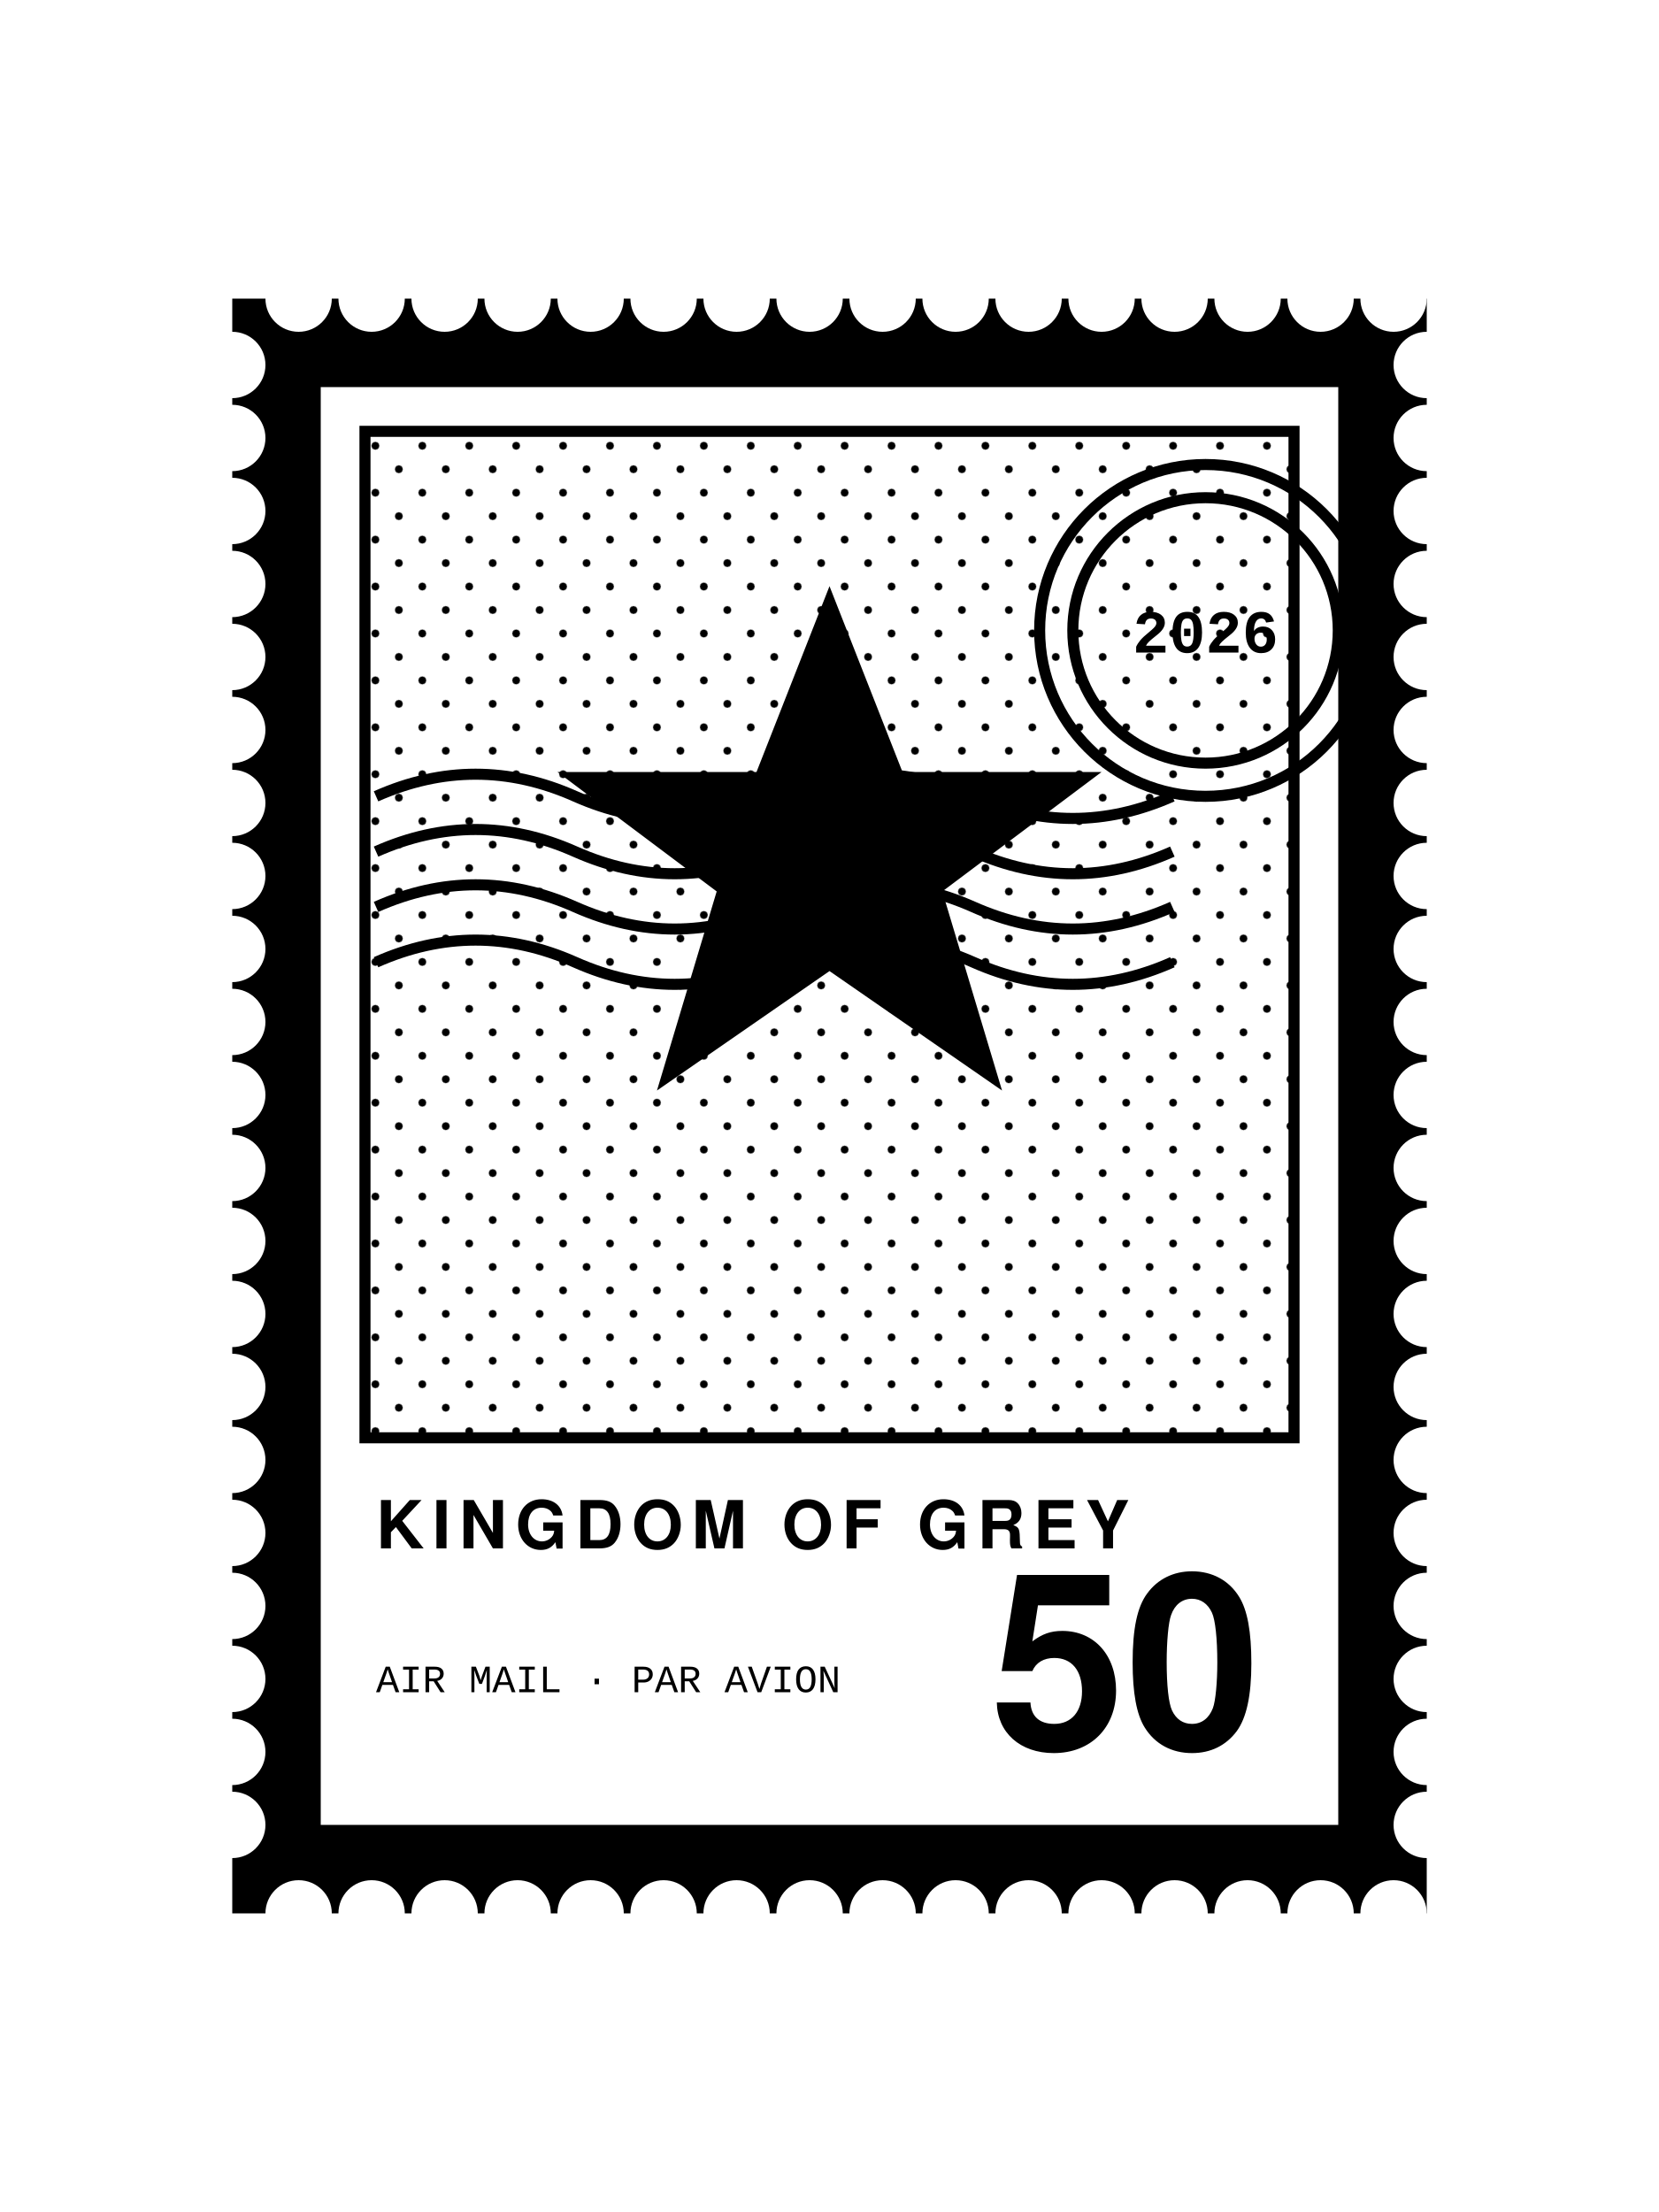
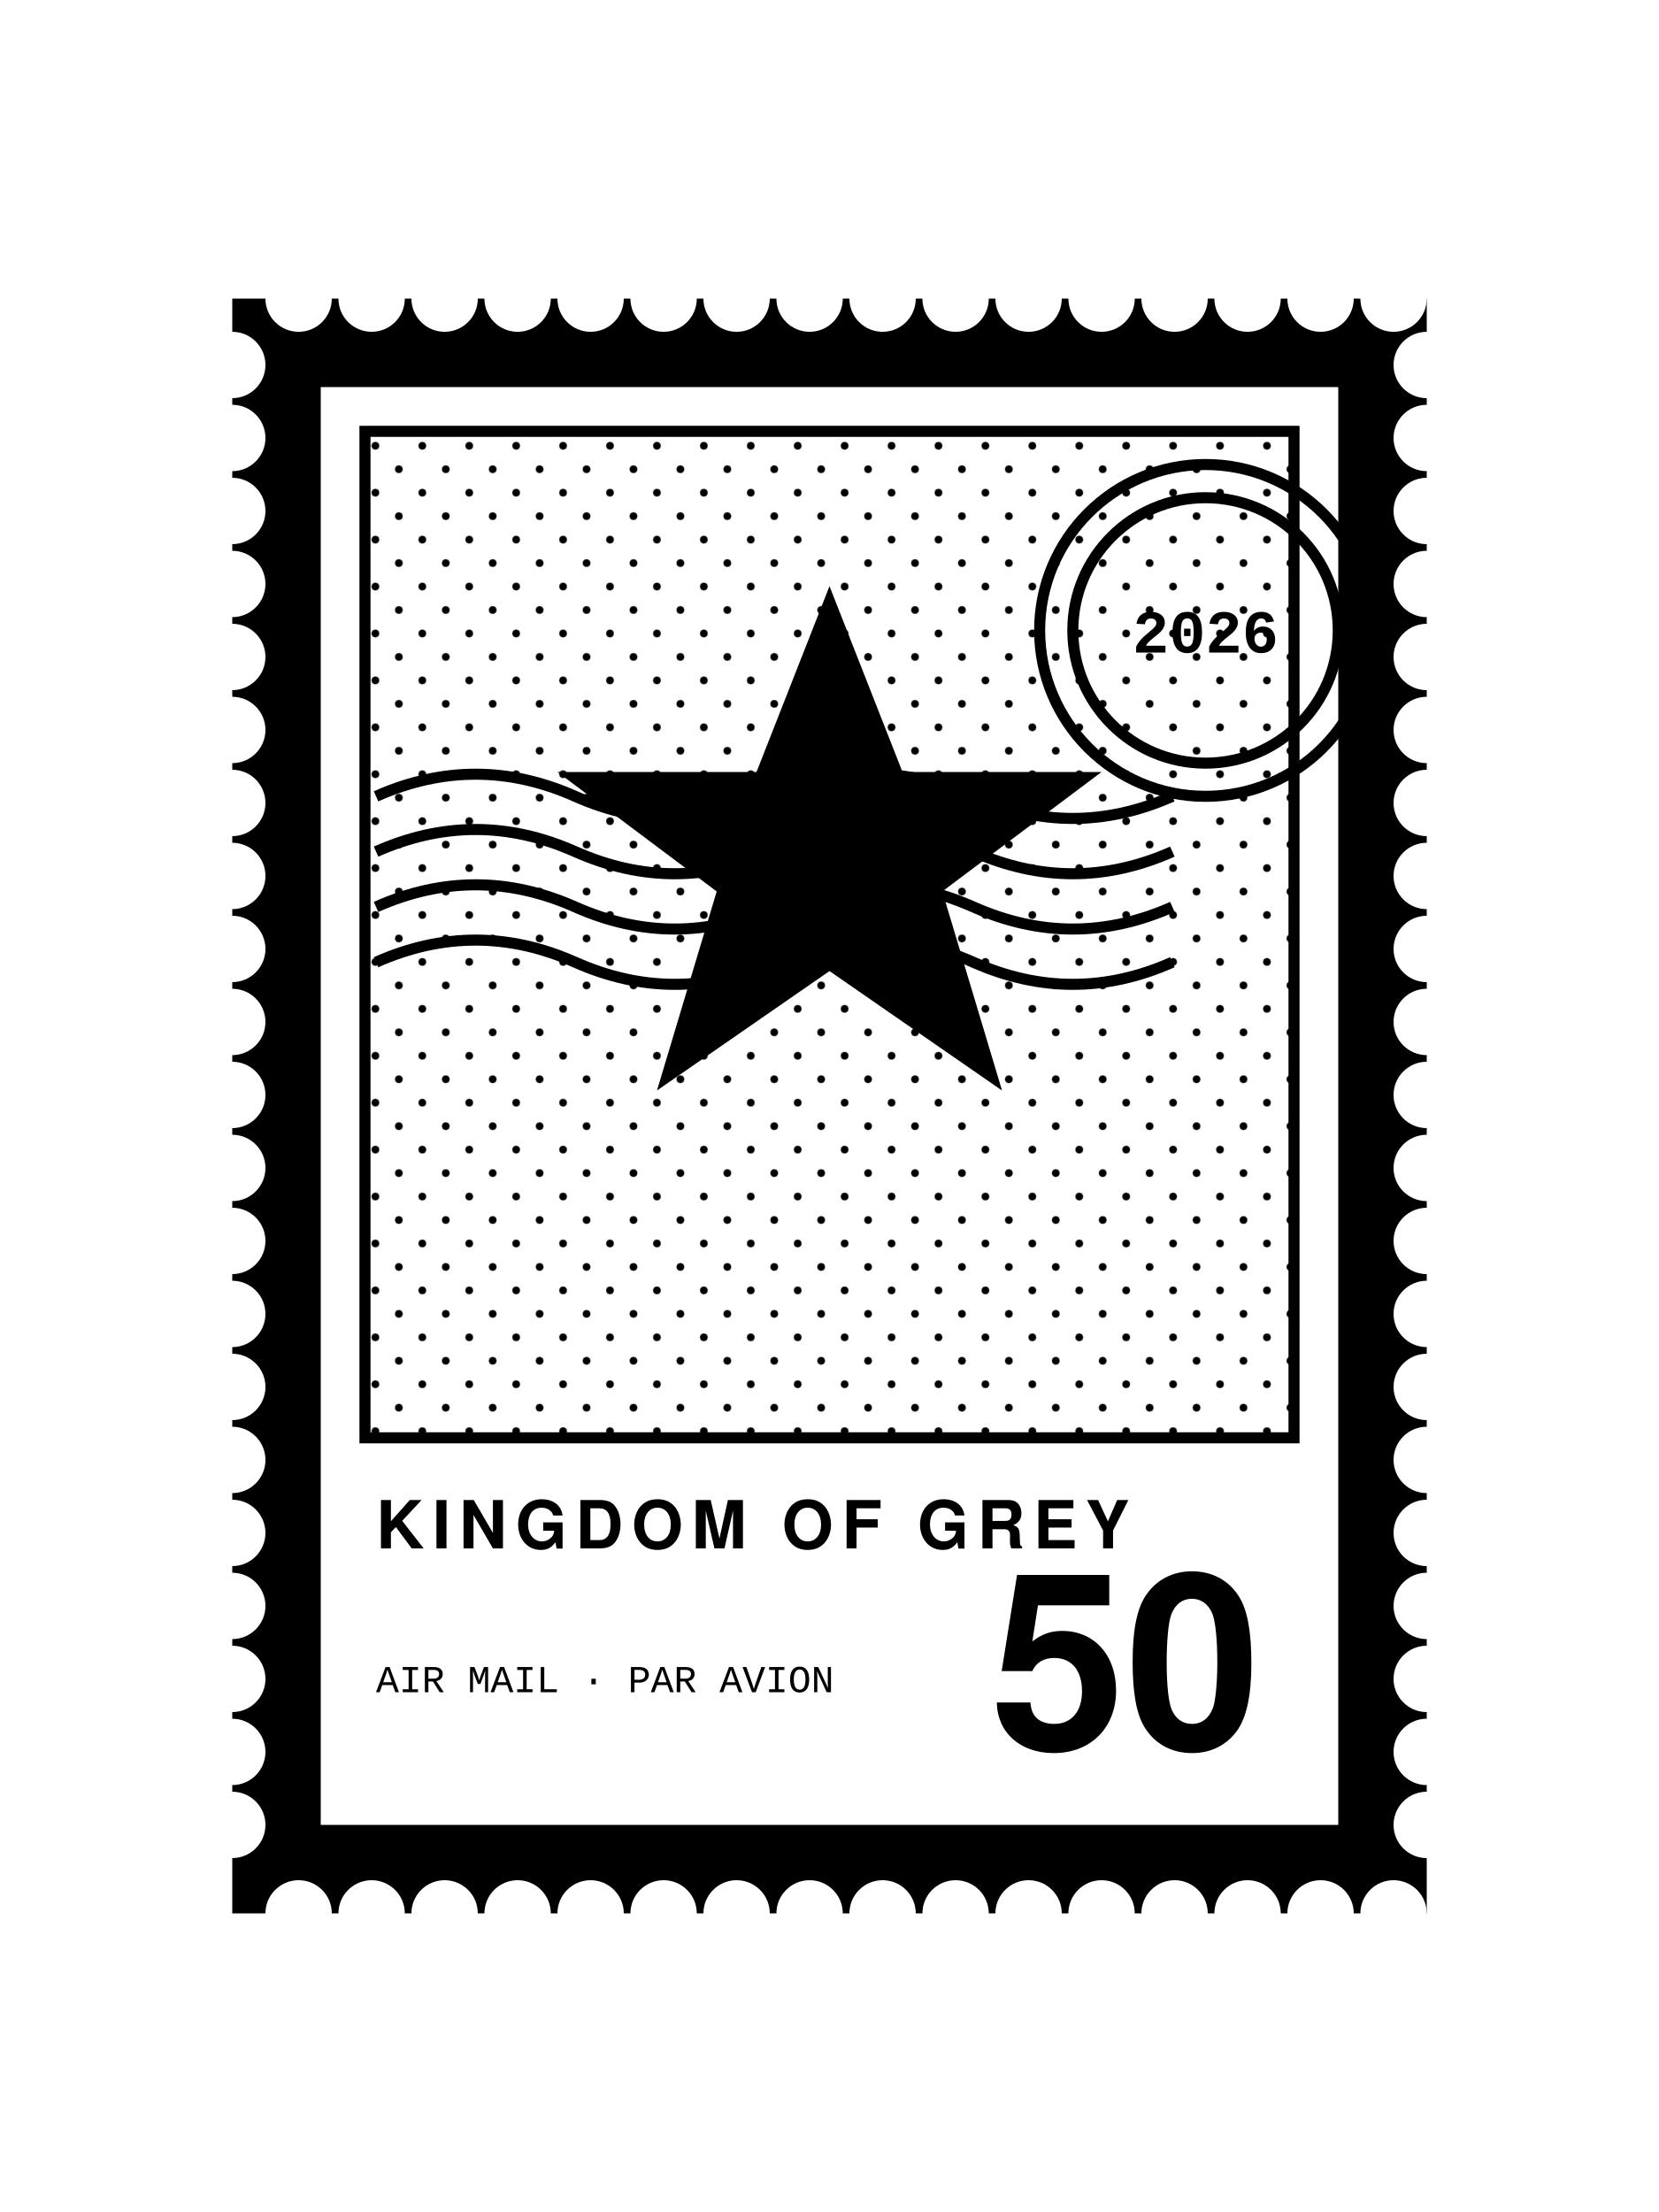
<svg xmlns="http://www.w3.org/2000/svg" viewBox="0 0 300 400" width="300" height="400">
  <rect width="300" height="400" fill="#FFFFFF" />
  <defs>
    <pattern id="t1" width="6" height="6" patternUnits="userSpaceOnUse" patternTransform="rotate(45)">
      <circle cx="3" cy="3" r="0.7" fill="#000000" />
    </pattern>
    <pattern id="t2" width="6" height="6" patternUnits="userSpaceOnUse" patternTransform="rotate(45)">
      <circle cx="3" cy="3" r="1.15" fill="#000000" />
    </pattern>
    <pattern id="t3" width="6" height="6" patternUnits="userSpaceOnUse" patternTransform="rotate(45)">
      <circle cx="3" cy="3" r="1.6" fill="#000000" />
    </pattern>
    <pattern id="t4" width="6" height="6" patternUnits="userSpaceOnUse" patternTransform="rotate(45)">
      <circle cx="3" cy="3" r="2.1" fill="#000000" />
    </pattern>
    <pattern id="t5" width="6" height="6" patternUnits="userSpaceOnUse" patternTransform="rotate(45)">
      <circle cx="3" cy="3" r="2.6" fill="#000000" />
    </pattern>
    <pattern id="l1" width="5" height="5" patternUnits="userSpaceOnUse" patternTransform="rotate(-35)">
      <rect width="0.8" height="5" fill="#000000" />
    </pattern>
    <pattern id="l2" width="5" height="5" patternUnits="userSpaceOnUse" patternTransform="rotate(-35)">
      <rect width="1.6" height="5" fill="#000000" />
    </pattern>
    <pattern id="l3" width="5" height="5" patternUnits="userSpaceOnUse" patternTransform="rotate(-35)">
      <rect width="2.6" height="5" fill="#000000" />
    </pattern>
  </defs>
  <rect x="42" y="54" width="216" height="292" fill="#000000" />
  <g fill="#FFFFFF">
    <circle cx="54" cy="54" r="6" />
    <circle cx="54" cy="346" r="6" />
    <circle cx="67.2" cy="54" r="6" />
    <circle cx="67.2" cy="346" r="6" />
    <circle cx="80.4" cy="54" r="6" />
    <circle cx="80.4" cy="346" r="6" />
    <circle cx="93.6" cy="54" r="6" />
    <circle cx="93.6" cy="346" r="6" />
    <circle cx="106.8" cy="54" r="6" />
    <circle cx="106.8" cy="346" r="6" />
    <circle cx="120" cy="54" r="6" />
    <circle cx="120" cy="346" r="6" />
    <circle cx="133.2" cy="54" r="6" />
    <circle cx="133.2" cy="346" r="6" />
    <circle cx="146.4" cy="54" r="6" />
    <circle cx="146.4" cy="346" r="6" />
    <circle cx="159.6" cy="54" r="6" />
    <circle cx="159.6" cy="346" r="6" />
    <circle cx="172.8" cy="54" r="6" />
    <circle cx="172.8" cy="346" r="6" />
    <circle cx="186" cy="54" r="6" />
    <circle cx="186" cy="346" r="6" />
    <circle cx="199.2" cy="54" r="6" />
    <circle cx="199.2" cy="346" r="6" />
    <circle cx="212.4" cy="54" r="6" />
    <circle cx="212.4" cy="346" r="6" />
    <circle cx="225.6" cy="54" r="6" />
    <circle cx="225.6" cy="346" r="6" />
    <circle cx="238.8" cy="54" r="6" />
    <circle cx="238.8" cy="346" r="6" />
    <circle cx="252" cy="54" r="6" />
    <circle cx="252" cy="346" r="6" />
    <circle cx="42" cy="66" r="6" />
    <circle cx="258" cy="66" r="6" />
    <circle cx="42" cy="79.2" r="6" />
    <circle cx="258" cy="79.2" r="6" />
    <circle cx="42" cy="92.4" r="6" />
    <circle cx="258" cy="92.4" r="6" />
    <circle cx="42" cy="105.6" r="6" />
    <circle cx="258" cy="105.6" r="6" />
    <circle cx="42" cy="118.8" r="6" />
    <circle cx="258" cy="118.8" r="6" />
    <circle cx="42" cy="132" r="6" />
    <circle cx="258" cy="132" r="6" />
    <circle cx="42" cy="145.2" r="6" />
    <circle cx="258" cy="145.2" r="6" />
    <circle cx="42" cy="158.4" r="6" />
    <circle cx="258" cy="158.4" r="6" />
    <circle cx="42" cy="171.6" r="6" />
    <circle cx="258" cy="171.6" r="6" />
    <circle cx="42" cy="184.8" r="6" />
    <circle cx="258" cy="184.8" r="6" />
    <circle cx="42" cy="198" r="6" />
    <circle cx="258" cy="198" r="6" />
    <circle cx="42" cy="211.2" r="6" />
    <circle cx="258" cy="211.2" r="6" />
    <circle cx="42" cy="224.4" r="6" />
    <circle cx="258" cy="224.4" r="6" />
    <circle cx="42" cy="237.6" r="6" />
    <circle cx="258" cy="237.6" r="6" />
    <circle cx="42" cy="250.8" r="6" />
    <circle cx="258" cy="250.8" r="6" />
    <circle cx="42" cy="264" r="6" />
    <circle cx="258" cy="264" r="6" />
    <circle cx="42" cy="277.2" r="6" />
    <circle cx="258" cy="277.2" r="6" />
    <circle cx="42" cy="290.4" r="6" />
    <circle cx="258" cy="290.4" r="6" />
    <circle cx="42" cy="303.6" r="6" />
    <circle cx="258" cy="303.6" r="6" />
    <circle cx="42" cy="316.8" r="6" />
    <circle cx="258" cy="316.8" r="6" />
    <circle cx="42" cy="330" r="6" />
    <circle cx="258" cy="330" r="6" />
  </g>
  <rect x="58" y="70" width="184" height="260" fill="#FFFFFF" />
  <rect x="66" y="78" width="168" height="182" fill="url(#t1)" stroke="#000000" stroke-width="2" />
  <g transform="translate(90 94) scale(1.2)">
    <path d="M50 10 L61 38 L91 38 L67 56 L76 86 L50 68 L24 86 L33 56 L9 38 L39 38 Z" fill="#000000" />
  </g>
  <text x="228" y="316" font-size="44" font-weight="900" text-anchor="end" font-family="Helvetica, Arial, sans-serif" fill="#000000">50</text>
  <text x="68" y="280" font-size="12" font-weight="700" letter-spacing="1.5" text-anchor="start" font-family="Helvetica, Arial, sans-serif" fill="#000000">KINGDOM OF GREY</text>
-   <text x="68" y="306" font-size="7" font-weight="400" text-anchor="start" font-family="'Courier New', Courier, monospace" fill="#000000" textLength="86.2" lengthAdjust="spacingAndGlyphs">AIR MAIL · PAR AVION</text>
+   <text x="68" y="306" font-size="6.9" font-weight="400" text-anchor="start" font-family="'Courier New', Courier, monospace" fill="#000000">AIR MAIL · PAR AVION</text>
  <g fill="none" stroke="#000000" stroke-width="2">
    <circle cx="218" cy="114" r="30" />
    <circle cx="218" cy="114" r="24" />
    <path d="M68 144 q18 -8 36 0 t36 0 t36 0 t36 0 M68 154 q18 -8 36 0 t36 0 t36 0 t36 0 M68 164 q18 -8 36 0 t36 0 t36 0 t36 0 M68 174 q18 -8 36 0 t36 0 t36 0 t36 0 " />
  </g>
  <text x="218" y="118" font-size="11" font-weight="700" text-anchor="middle" font-family="'Courier New', Courier, monospace" fill="#000000">2026</text>
</svg>
